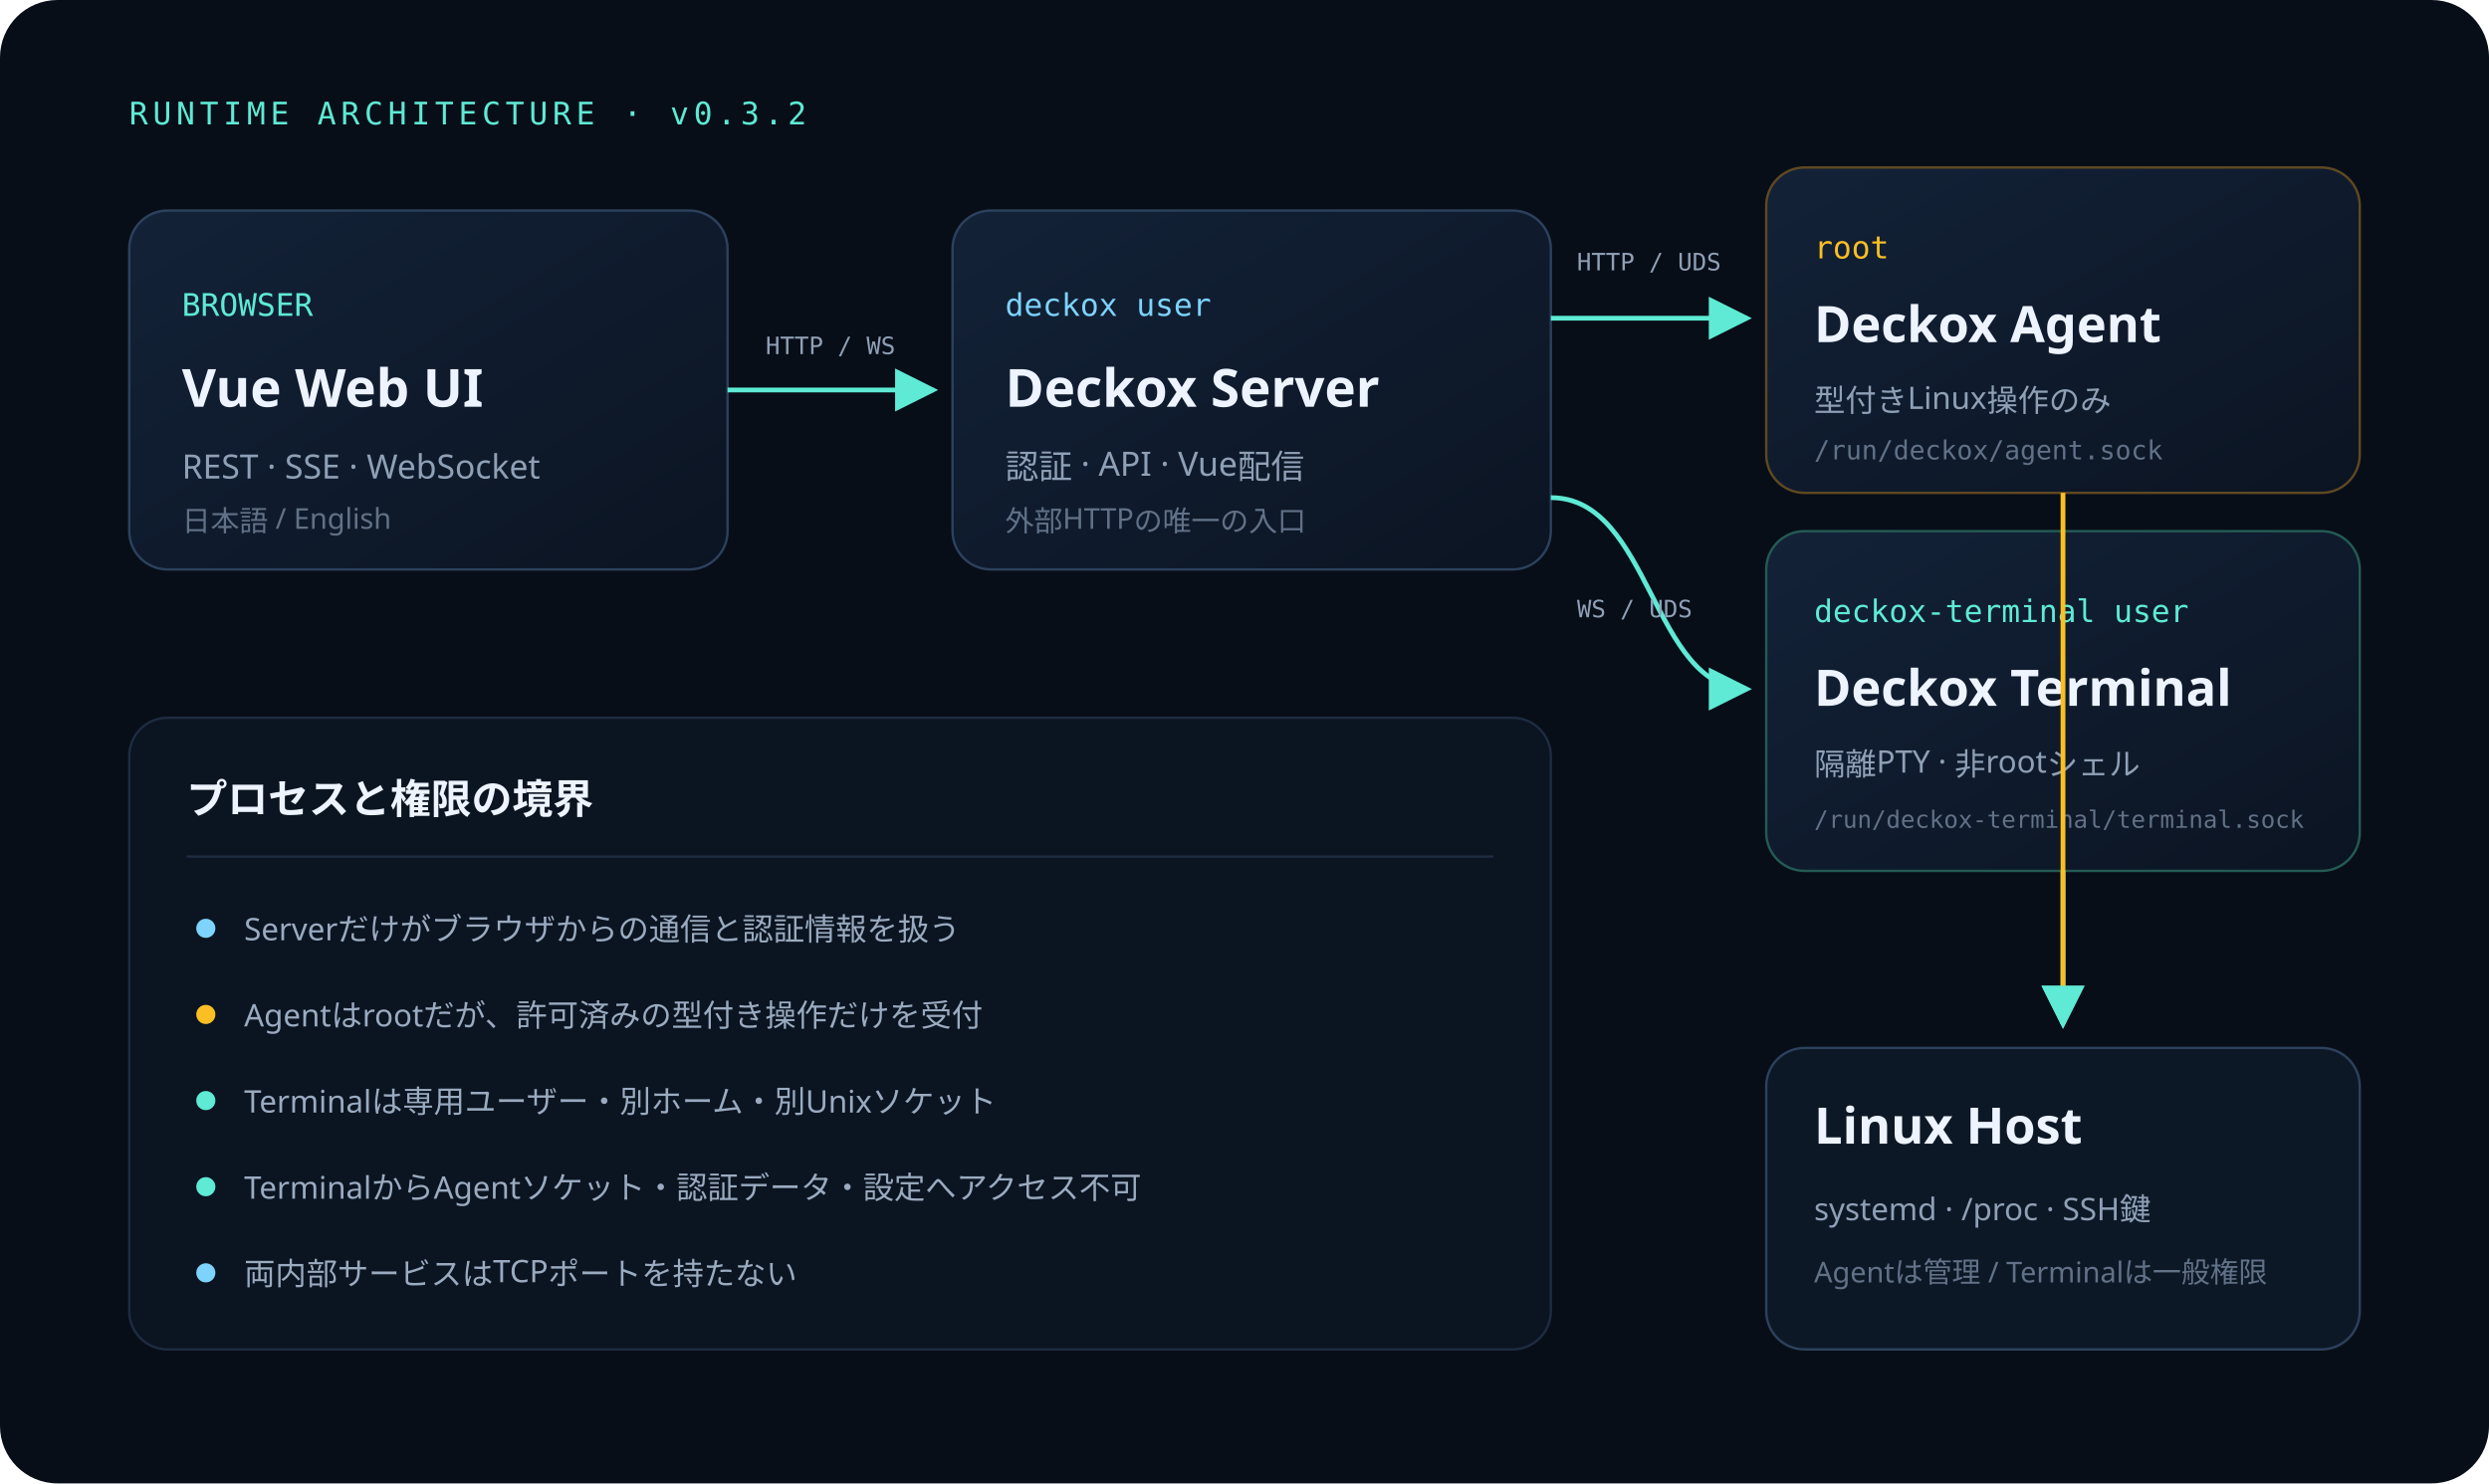
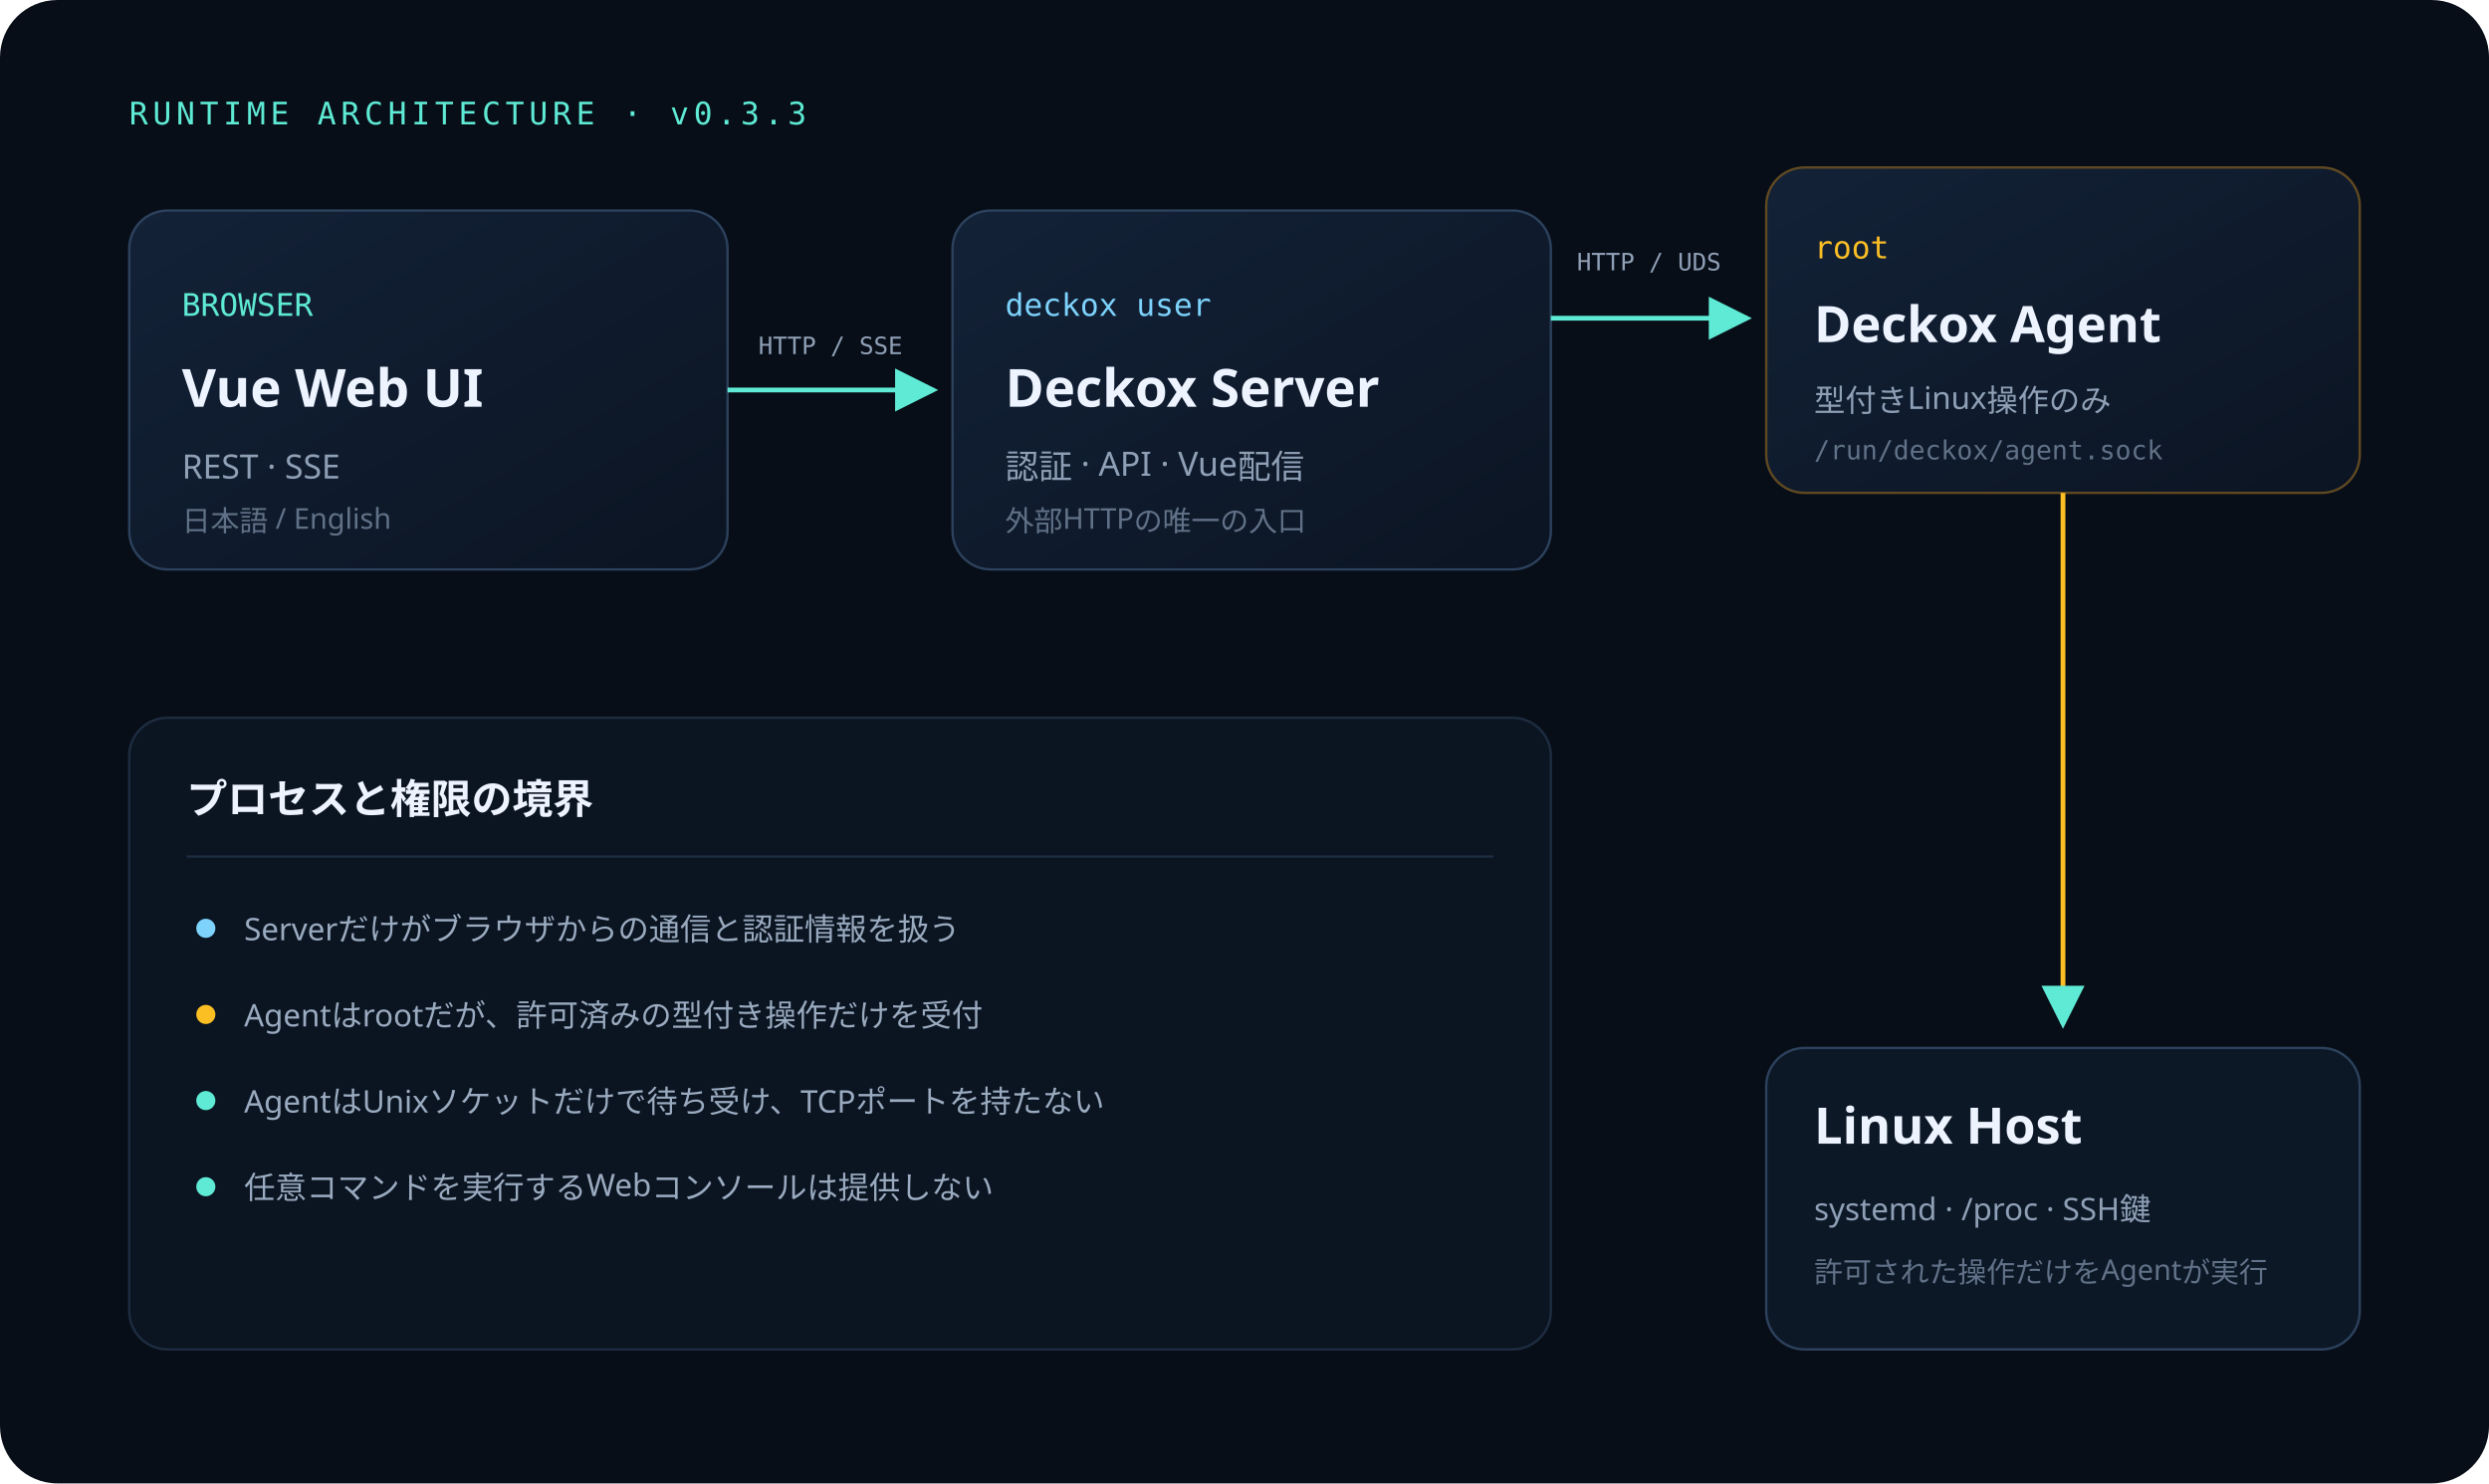
<svg xmlns="http://www.w3.org/2000/svg" viewBox="0 0 1040 620" role="img" aria-labelledby="title desc">
  <defs>
    <linearGradient id="panel" x1="0" x2="1" y1="0" y2="1">
      <stop offset="0" stop-color="#132238" />
      <stop offset="1" stop-color="#0b1422" />
    </linearGradient>
    <marker id="arrow" markerWidth="9" markerHeight="9" refX="8" refY="4.5" orient="auto">
      <path d="M0 0 9 4.5 0 9Z" fill="#5eead4" />
    </marker>
  </defs>
  <rect width="1040" height="620" rx="24" fill="#080e18" />
-   <text x="54" y="52" fill="#5eead4" font-family="ui-monospace,monospace" font-size="13" letter-spacing="2">RUNTIME ARCHITECTURE · v0.3.2</text>
+   <text x="54" y="52" fill="#5eead4" font-family="ui-monospace,monospace" font-size="13" letter-spacing="2">RUNTIME ARCHITECTURE · v0.3.3</text>
  <g transform="translate(54 88)">
    <rect width="250" height="150" rx="16" fill="url(#panel)" stroke="#2c415c" />
    <text x="22" y="44" fill="#5eead4" font-family="ui-monospace,monospace" font-size="13">BROWSER</text>
    <text x="22" y="82" fill="#edf4ff" font-family="system-ui,sans-serif" font-size="22" font-weight="700">Vue Web UI</text>
-     <text x="22" y="112" fill="#8fa0b6" font-family="system-ui,sans-serif" font-size="14">REST · SSE · WebSocket</text>
+     <text x="22" y="112" fill="#8fa0b6" font-family="system-ui,sans-serif" font-size="14">REST · SSE</text>
    <text x="22" y="134" fill="#617187" font-family="system-ui,sans-serif" font-size="12">日本語 / English</text>
  </g>
  <path d="M304 163 H390" stroke="#5eead4" stroke-width="2" marker-end="url(#arrow)" />
-   <text x="347" y="148" text-anchor="middle" fill="#8fa0b6" font-family="ui-monospace,monospace" font-size="10">HTTP / WS</text>
+   <text x="347" y="148" text-anchor="middle" fill="#8fa0b6" font-family="ui-monospace,monospace" font-size="10">HTTP / SSE</text>
  <g transform="translate(398 88)">
    <rect width="250" height="150" rx="16" fill="url(#panel)" stroke="#2c415c" />
    <text x="22" y="44" fill="#7dd3fc" font-family="ui-monospace,monospace" font-size="13">deckox user</text>
    <text x="22" y="82" fill="#edf4ff" font-family="system-ui,sans-serif" font-size="22" font-weight="700">Deckox Server</text>
    <text x="22" y="112" fill="#8fa0b6" font-family="system-ui,sans-serif" font-size="14">認証 · API · Vue配信</text>
    <text x="22" y="134" fill="#617187" font-family="system-ui,sans-serif" font-size="12">外部HTTPの唯一の入口</text>
  </g>
  <path d="M648 133 H730" stroke="#5eead4" stroke-width="2" marker-end="url(#arrow)" />
  <text x="689" y="113" text-anchor="middle" fill="#8fa0b6" font-family="ui-monospace,monospace" font-size="10">HTTP / UDS</text>
  <g transform="translate(738 70)">
    <rect width="248" height="136" rx="16" fill="url(#panel)" stroke="#5f4921" />
    <text x="20" y="38" fill="#fbbf24" font-family="ui-monospace,monospace" font-size="13">root</text>
    <text x="20" y="73" fill="#edf4ff" font-family="system-ui,sans-serif" font-size="21" font-weight="700">Deckox Agent</text>
    <text x="20" y="102" fill="#8fa0b6" font-family="system-ui,sans-serif" font-size="13">型付きLinux操作のみ</text>
    <text x="20" y="122" fill="#617187" font-family="ui-monospace,monospace" font-size="11">/run/deckox/agent.sock</text>
  </g>
-   <path d="M648 208 C690 208 690 288 730 288" stroke="#5eead4" stroke-width="2" fill="none" marker-end="url(#arrow)" />
-   <text x="683" y="258" text-anchor="middle" fill="#8fa0b6" font-family="ui-monospace,monospace" font-size="10">WS / UDS</text>
-   <g transform="translate(738 222)">
-     <rect width="248" height="142" rx="16" fill="url(#panel)" stroke="#235b54" />
-     <text x="20" y="38" fill="#5eead4" font-family="ui-monospace,monospace" font-size="13">deckox-terminal user</text>
-     <text x="20" y="73" fill="#edf4ff" font-family="system-ui,sans-serif" font-size="21" font-weight="700">Deckox Terminal</text>
-     <text x="20" y="102" fill="#8fa0b6" font-family="system-ui,sans-serif" font-size="13">隔離PTY · 非rootシェル</text>
-     <text x="20" y="124" fill="#617187" font-family="ui-monospace,monospace" font-size="10">/run/deckox-terminal/terminal.sock</text>
-   </g>
-   <path d="M862 364 V428" stroke="#5eead4" stroke-width="2" marker-end="url(#arrow)" />
  <path d="M862 206 V428" stroke="#fbbf24" stroke-width="2" marker-end="url(#arrow)" />
  <g transform="translate(738 438)">
    <rect width="248" height="126" rx="16" fill="#0d1827" stroke="#2c415c" />
    <text x="20" y="40" fill="#edf4ff" font-family="system-ui,sans-serif" font-size="21" font-weight="700">Linux Host</text>
    <text x="20" y="72" fill="#8fa0b6" font-family="system-ui,sans-serif" font-size="13">systemd · /proc · SSH鍵</text>
-     <text x="20" y="98" fill="#617187" font-family="system-ui,sans-serif" font-size="12">Agentは管理 / Terminalは一般権限</text>
+     <text x="20" y="98" fill="#617187" font-family="system-ui,sans-serif" font-size="12">許可された操作だけをAgentが実行</text>
  </g>
  <g transform="translate(54 300)">
    <rect width="594" height="264" rx="16" fill="#0b1421" stroke="#1d2c40" />
    <text x="24" y="40" fill="#edf4ff" font-family="system-ui,sans-serif" font-size="17" font-weight="700">プロセスと権限の境界</text>
    <line x1="24" y1="58" x2="570" y2="58" stroke="#1d2c40" />
    <circle cx="32" cy="88" r="4" fill="#7dd3fc" />
    <text x="48" y="93" fill="#9aabc0" font-family="system-ui,sans-serif" font-size="13">Serverだけがブラウザからの通信と認証情報を扱う</text>
    <circle cx="32" cy="124" r="4" fill="#fbbf24" />
    <text x="48" y="129" fill="#9aabc0" font-family="system-ui,sans-serif" font-size="13">Agentはrootだが、許可済みの型付き操作だけを受付</text>
    <circle cx="32" cy="160" r="4" fill="#5eead4" />
-     <text x="48" y="165" fill="#9aabc0" font-family="system-ui,sans-serif" font-size="13">Terminalは専用ユーザー・別ホーム・別Unixソケット</text>
+     <text x="48" y="165" fill="#9aabc0" font-family="system-ui,sans-serif" font-size="13">AgentはUnixソケットだけで待ち受け、TCPポートを持たない</text>
    <circle cx="32" cy="196" r="4" fill="#5eead4" />
-     <text x="48" y="201" fill="#9aabc0" font-family="system-ui,sans-serif" font-size="13">TerminalからAgentソケット・認証データ・設定へアクセス不可</text>
-     <circle cx="32" cy="232" r="4" fill="#7dd3fc" />
-     <text x="48" y="237" fill="#9aabc0" font-family="system-ui,sans-serif" font-size="13">両内部サービスはTCPポートを持たない</text>
+     <text x="48" y="201" fill="#9aabc0" font-family="system-ui,sans-serif" font-size="13">任意コマンドを実行するWebコンソールは提供しない</text>
  </g>
</svg>
